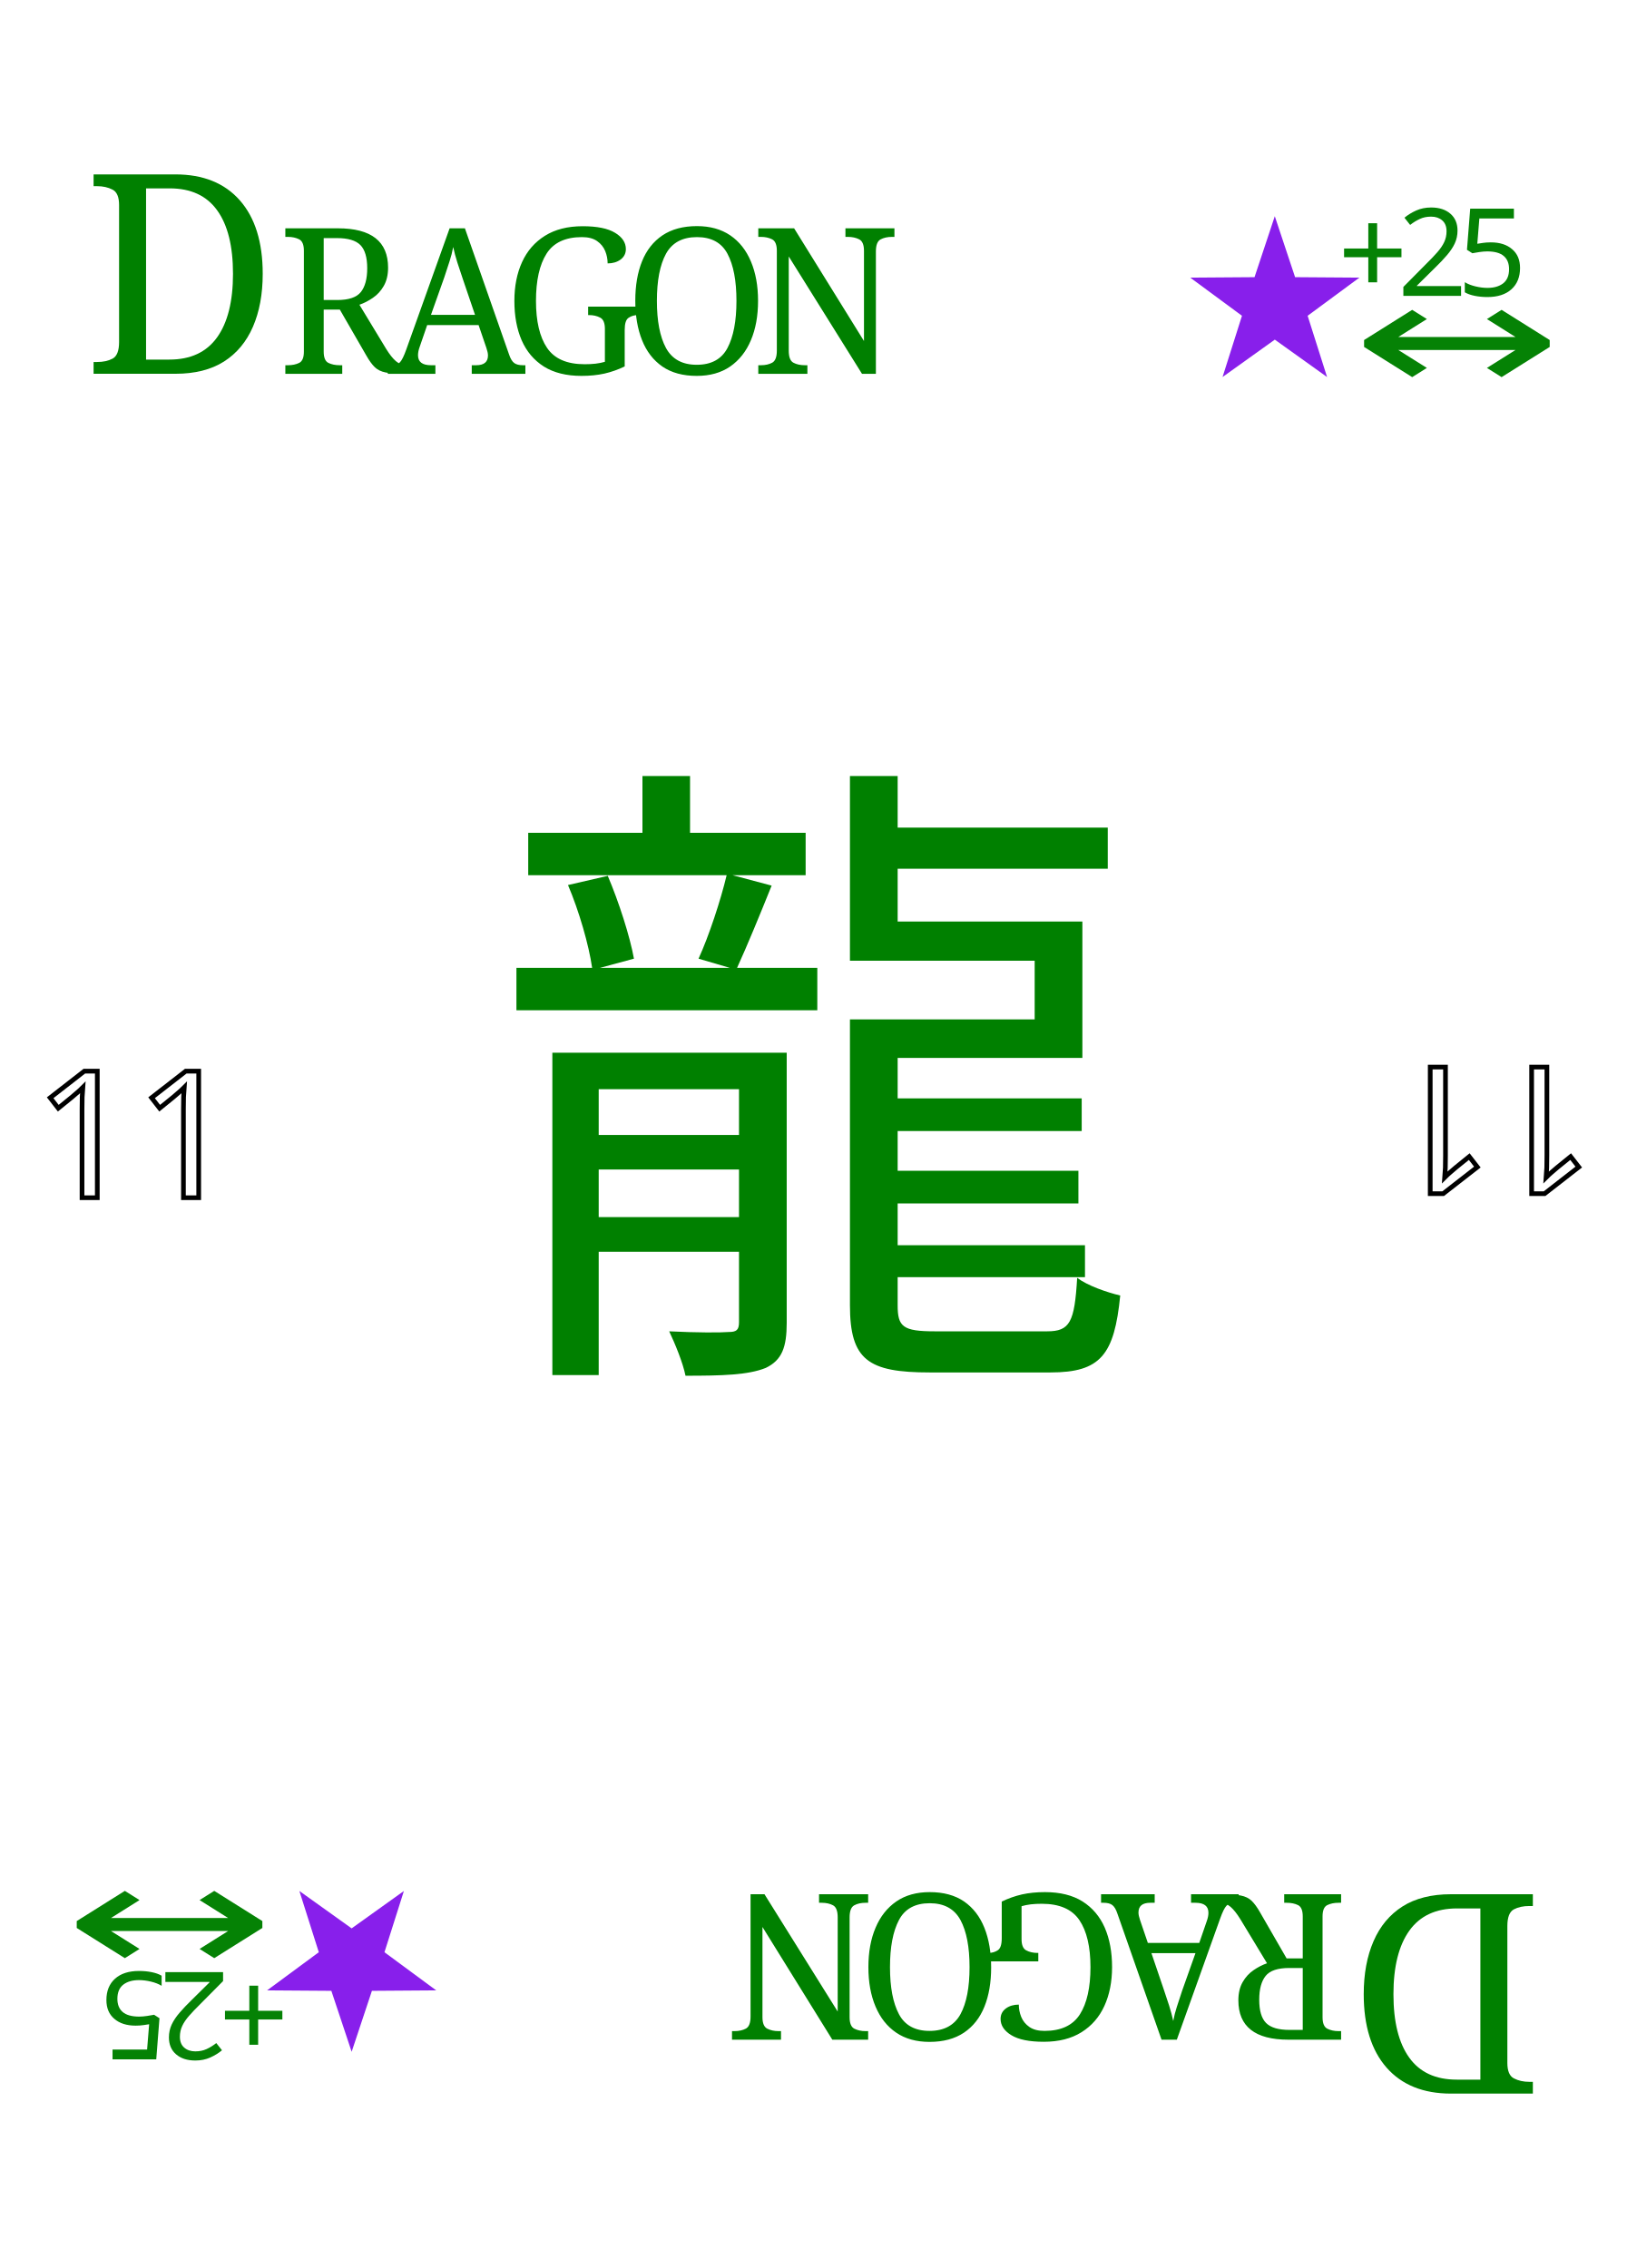
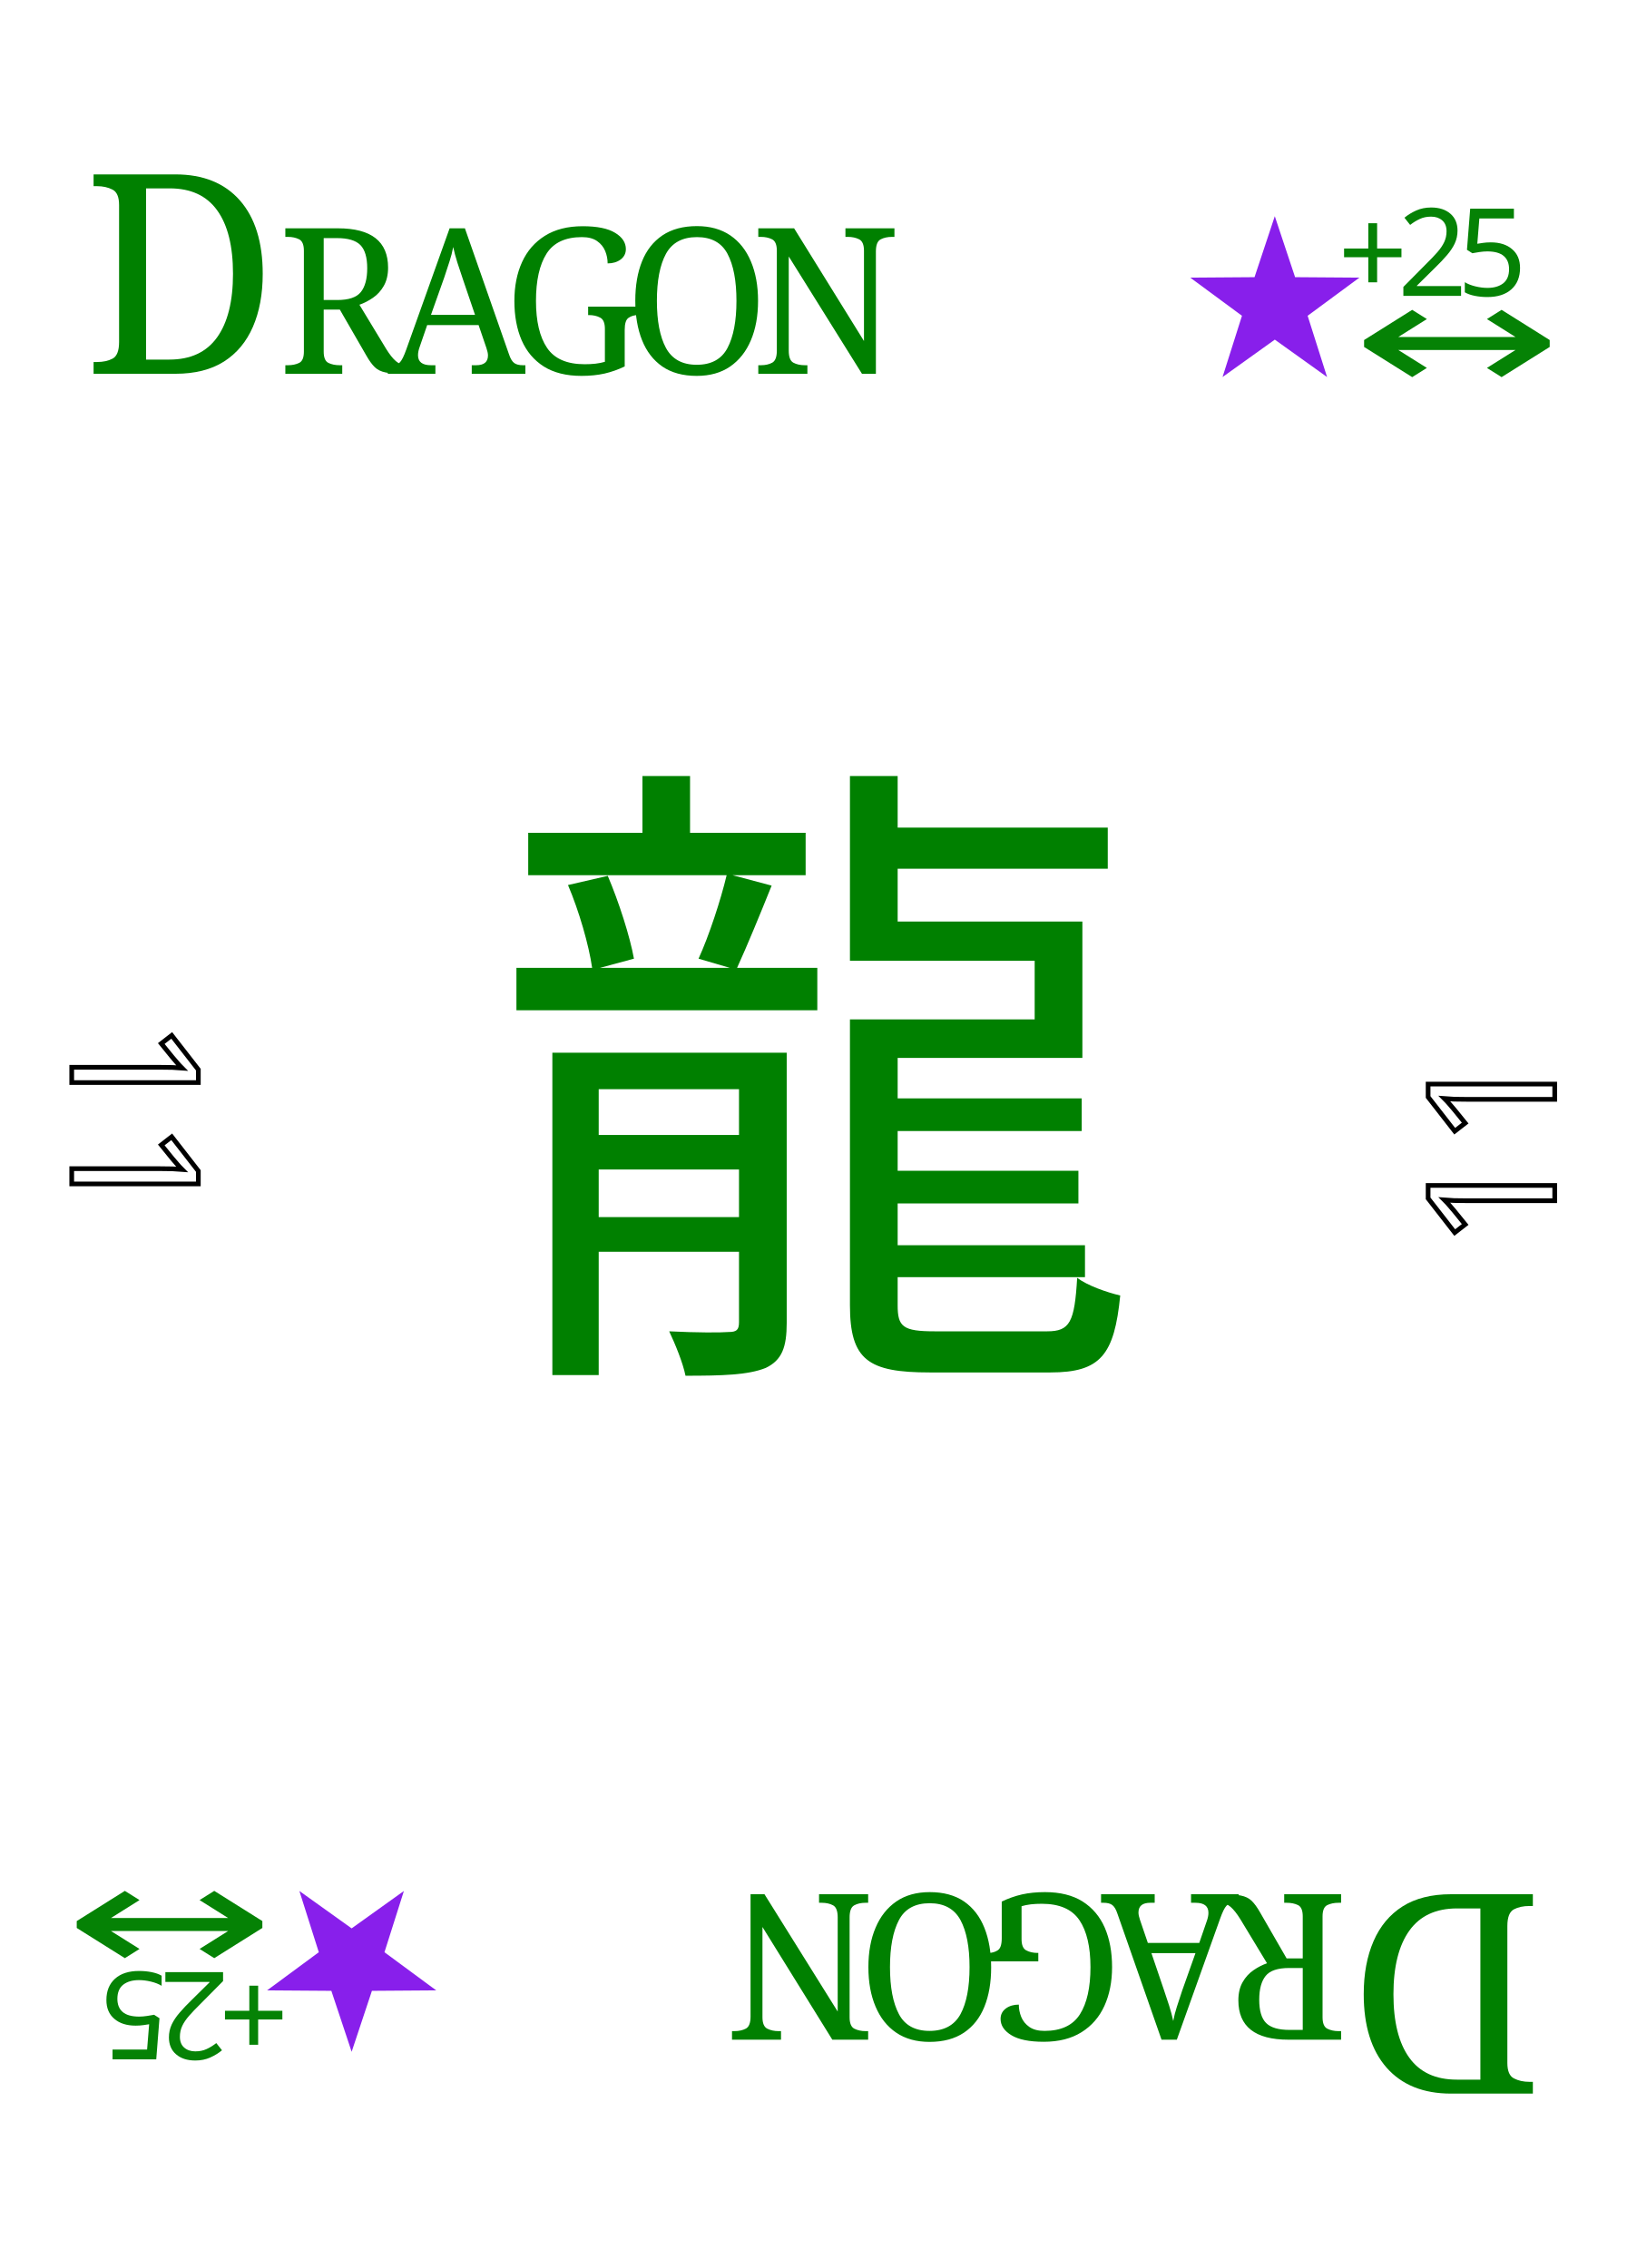
<svg xmlns="http://www.w3.org/2000/svg" width="224.25" height="312.781" id="svg18947" version="1.1">
  <defs id="defs18949" />
  <g id="layer1" transform="translate(-247.874,-381.6862)" style="display:inline">
-     <g style="fill:none;stroke:#000000;stroke-opacity:1" transform="matrix(0,-0.6634251,0.6634251,0,-4.980507,777.9962)" id="layer1-6-7">
+     <g style="fill:none;stroke:#000000;stroke-opacity:1" transform="matrix(0.6634251,0,0,0.6634251,26.63245,264.7123)" id="layer1-6-7">
      <text transform="matrix(0,1,-1,0,0,0)" xml:space="preserve" style="font-style:normal;font-variant:normal;font-weight:normal;font-stretch:normal;font-size:36.842px;line-height:125%;font-family:'Card Characters';-inkscape-font-specification:'Card Characters';text-align:start;letter-spacing:0px;word-spacing:0px;writing-mode:lr-tb;text-anchor:start;fill:none;stroke:#000000;stroke-width:0.976;stroke-opacity:1" x="388.277" y="-348.39" id="text70860-7">
        <tspan id="tspan13581" x="388.277" y="-348.39">11</tspan>
      </text>
    </g>
    <g id="g348858" transform="matrix(0.95,0,0,0.95,17.99995,26.90384)">
      <g id="g349375">
        <path transform="matrix(1.897043,0,0,1.897043,87.2666,343.7179)" d="m 179.08,32.221 1.553,4.665 4.917,0.035 -3.957,2.919 1.486,4.687 -3.998,-2.861 -3.998,2.861 1.486,-4.687 -3.957,-2.919 4.917,-0.035 z" id="path86900" style="fill:#881feb;fill-opacity:1;display:inline" />
        <text xml:space="preserve" style="font-size:17.723px;font-style:normal;font-variant:normal;font-weight:normal;font-stretch:normal;text-align:start;line-height:125%;letter-spacing:0px;word-spacing:0px;writing-mode:lr-tb;text-anchor:start;fill:#008000;fill-opacity:0.98;stroke:none;display:inline;font-family:Card Characters;-inkscape-font-specification:Card Characters" x="3327.074" y="391.455" id="text30682" transform="translate(-2890.921,24.95159)">
          <tspan style="letter-spacing:-1.486" y="391.455" x="3327.074" id="tspan105144">+25</tspan>
        </text>
        <text xml:space="preserve" style="font-size:28.831px;font-style:normal;font-variant:normal;font-weight:normal;font-stretch:normal;text-align:start;line-height:125%;letter-spacing:0px;word-spacing:0px;writing-mode:lr-tb;text-anchor:start;fill:#008000;fill-opacity:0.98;stroke:none;font-family:Sans;-inkscape-font-specification:Sans" x="-371.329" y="543.319" id="text105126" transform="scale(-1.262123,0.7923158)">
          <tspan id="tspan114488" x="-371.329" y="543.319">↔ </tspan>
        </text>
        <text transform="matrix(0.9787849,0,0,1.021675,-2890.921,24.95159)" id="text5462" y="394.22" x="3213.175" style="font-style:normal;font-variant:normal;font-weight:normal;font-stretch:normal;font-size:39.671px;line-height:125%;font-family:serif;-inkscape-font-specification:'serif, Normal';text-align:start;letter-spacing:0px;word-spacing:0px;writing-mode:lr-tb;text-anchor:start;display:inline;fill:#008000;fill-opacity:1;stroke:none" xml:space="preserve">
          <tspan style="font-style:normal;font-variant:normal;font-weight:normal;font-stretch:normal;font-size:39.671px;line-height:125%;font-family:serif;-inkscape-font-specification:'serif, Normal';text-align:start;letter-spacing:-2.71;writing-mode:lr-tb;text-anchor:start" y="394.22" x="3213.175" id="tspan5464">D<tspan style="font-size:28.947px" id="tspan9779">RAGON</tspan>
          </tspan>
        </text>
      </g>
      <g transform="matrix(-1,0,0,-1,719.998,1076.154)" id="g349384">
        <path style="fill:#881feb;fill-opacity:1;display:inline" id="path349386" d="m 179.08,32.221 1.553,4.665 4.917,0.035 -3.957,2.919 1.486,4.687 -3.998,-2.861 -3.998,2.861 1.486,-4.687 -3.957,-2.919 4.917,-0.035 z" transform="matrix(1.897043,0,0,1.897043,87.2666,343.7179)" />
        <text transform="translate(-2890.921,24.95159)" id="text349388" y="391.455" x="3327.074" style="font-size:17.723px;font-style:normal;font-variant:normal;font-weight:normal;font-stretch:normal;text-align:start;line-height:125%;letter-spacing:0px;word-spacing:0px;writing-mode:lr-tb;text-anchor:start;fill:#008000;fill-opacity:0.98;stroke:none;display:inline;font-family:Card Characters;-inkscape-font-specification:Card Characters" xml:space="preserve">
          <tspan id="tspan349390" x="3327.074" y="391.455" style="letter-spacing:-1.486">+25</tspan>
        </text>
        <text transform="scale(-1.262123,0.7923158)" id="text349392" y="543.319" x="-371.329" style="font-size:28.831px;font-style:normal;font-variant:normal;font-weight:normal;font-stretch:normal;text-align:start;line-height:125%;letter-spacing:0px;word-spacing:0px;writing-mode:lr-tb;text-anchor:start;fill:#008000;fill-opacity:0.98;stroke:none;font-family:Sans;-inkscape-font-specification:Sans" xml:space="preserve">
          <tspan y="543.319" x="-371.329" id="tspan349394">↔ </tspan>
        </text>
        <text xml:space="preserve" style="font-style:normal;font-variant:normal;font-weight:normal;font-stretch:normal;font-size:39.671px;line-height:125%;font-family:'Card Characters';-inkscape-font-specification:'Card Characters';text-align:start;letter-spacing:0px;word-spacing:0px;writing-mode:lr-tb;text-anchor:start;display:inline;fill:#008000;fill-opacity:1;stroke:none" x="3213.175" y="394.22" id="text349396" transform="matrix(0.9787849,0,0,1.021675,-2890.921,24.95159)">
          <tspan id="tspan349398" x="3213.175" y="394.22" style="letter-spacing:-2.71;-inkscape-font-specification:'serif, Normal';font-family:serif;font-weight:normal;font-style:normal;font-stretch:normal;font-variant:normal;font-size:39.671px;text-anchor:start;text-align:start;writing-mode:lr;line-height:125%">D<tspan style="font-size:28.947px" id="tspan9781">RAGON</tspan>
          </tspan>
        </text>
      </g>
    </g>
-     <g id="g349411" transform="matrix(0,0.6634251,-0.6634251,0,725.3208,297.7175)" style="fill:none;stroke:#000000;stroke-opacity:1">
+     <g id="g349411" transform="matrix(-0.6634251,0,0,-0.6634251,693.3657,811.4414)" style="fill:none;stroke:#000000;stroke-opacity:1">
      <text id="text349413" y="-348.39" x="388.277" style="font-style:normal;font-variant:normal;font-weight:normal;font-stretch:normal;font-size:36.842px;line-height:125%;font-family:'Card Characters';-inkscape-font-specification:'Card Characters';text-align:start;letter-spacing:0px;word-spacing:0px;writing-mode:lr-tb;text-anchor:start;fill:none;stroke:#000000;stroke-width:0.976;stroke-opacity:1" xml:space="preserve" transform="matrix(0,1,-1,0,0,0)">
        <tspan id="tspan380548" x="388.277" y="-348.39">11</tspan>
      </text>
    </g>
    <text xml:space="preserve" style="font-style:normal;font-variant:normal;font-weight:normal;font-stretch:normal;font-size:90px;line-height:125%;font-family:sans-serif;-inkscape-font-specification:'sans-serif, Normal';text-align:start;letter-spacing:0px;word-spacing:0px;writing-mode:lr;text-anchor:start;fill:#008000;fill-opacity:1;stroke:none;stroke-width:1px;stroke-linecap:butt;stroke-linejoin:miter;stroke-opacity:1;" x="315.298" y="564.301" id="text8439">
      <tspan id="tspan8441" x="315.298" y="564.301">龍</tspan>
    </text>
  </g>
</svg>
